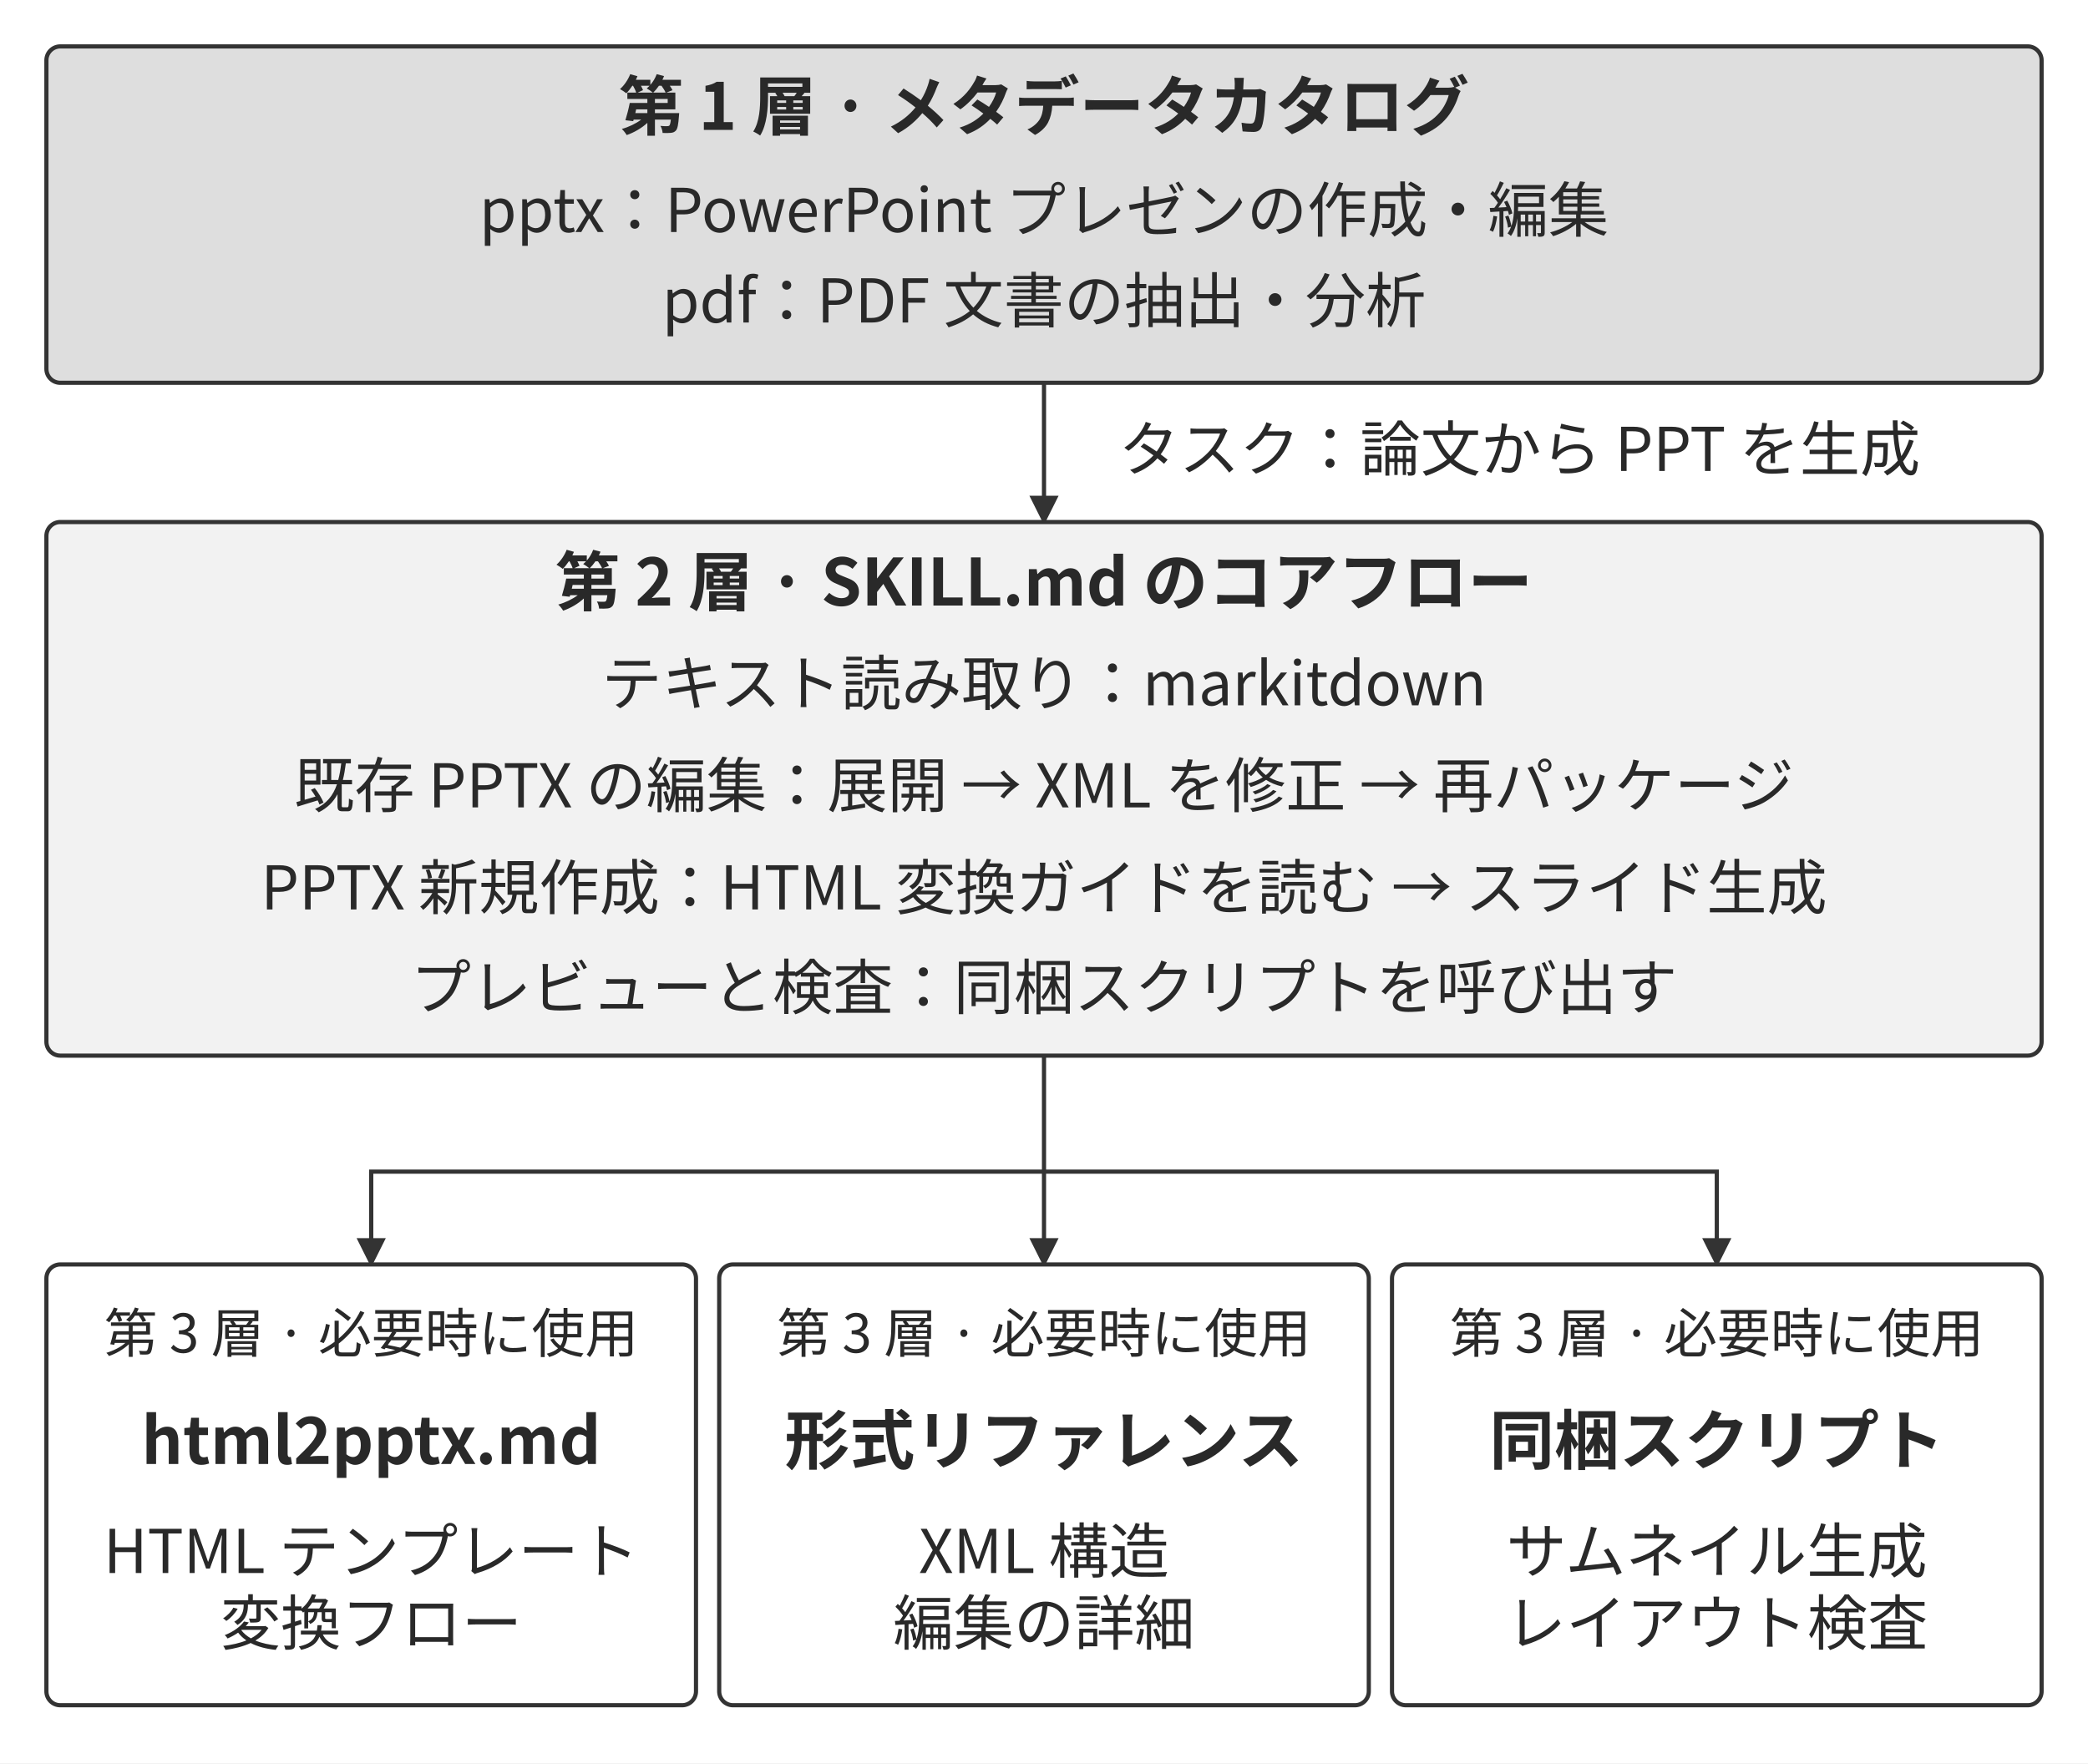
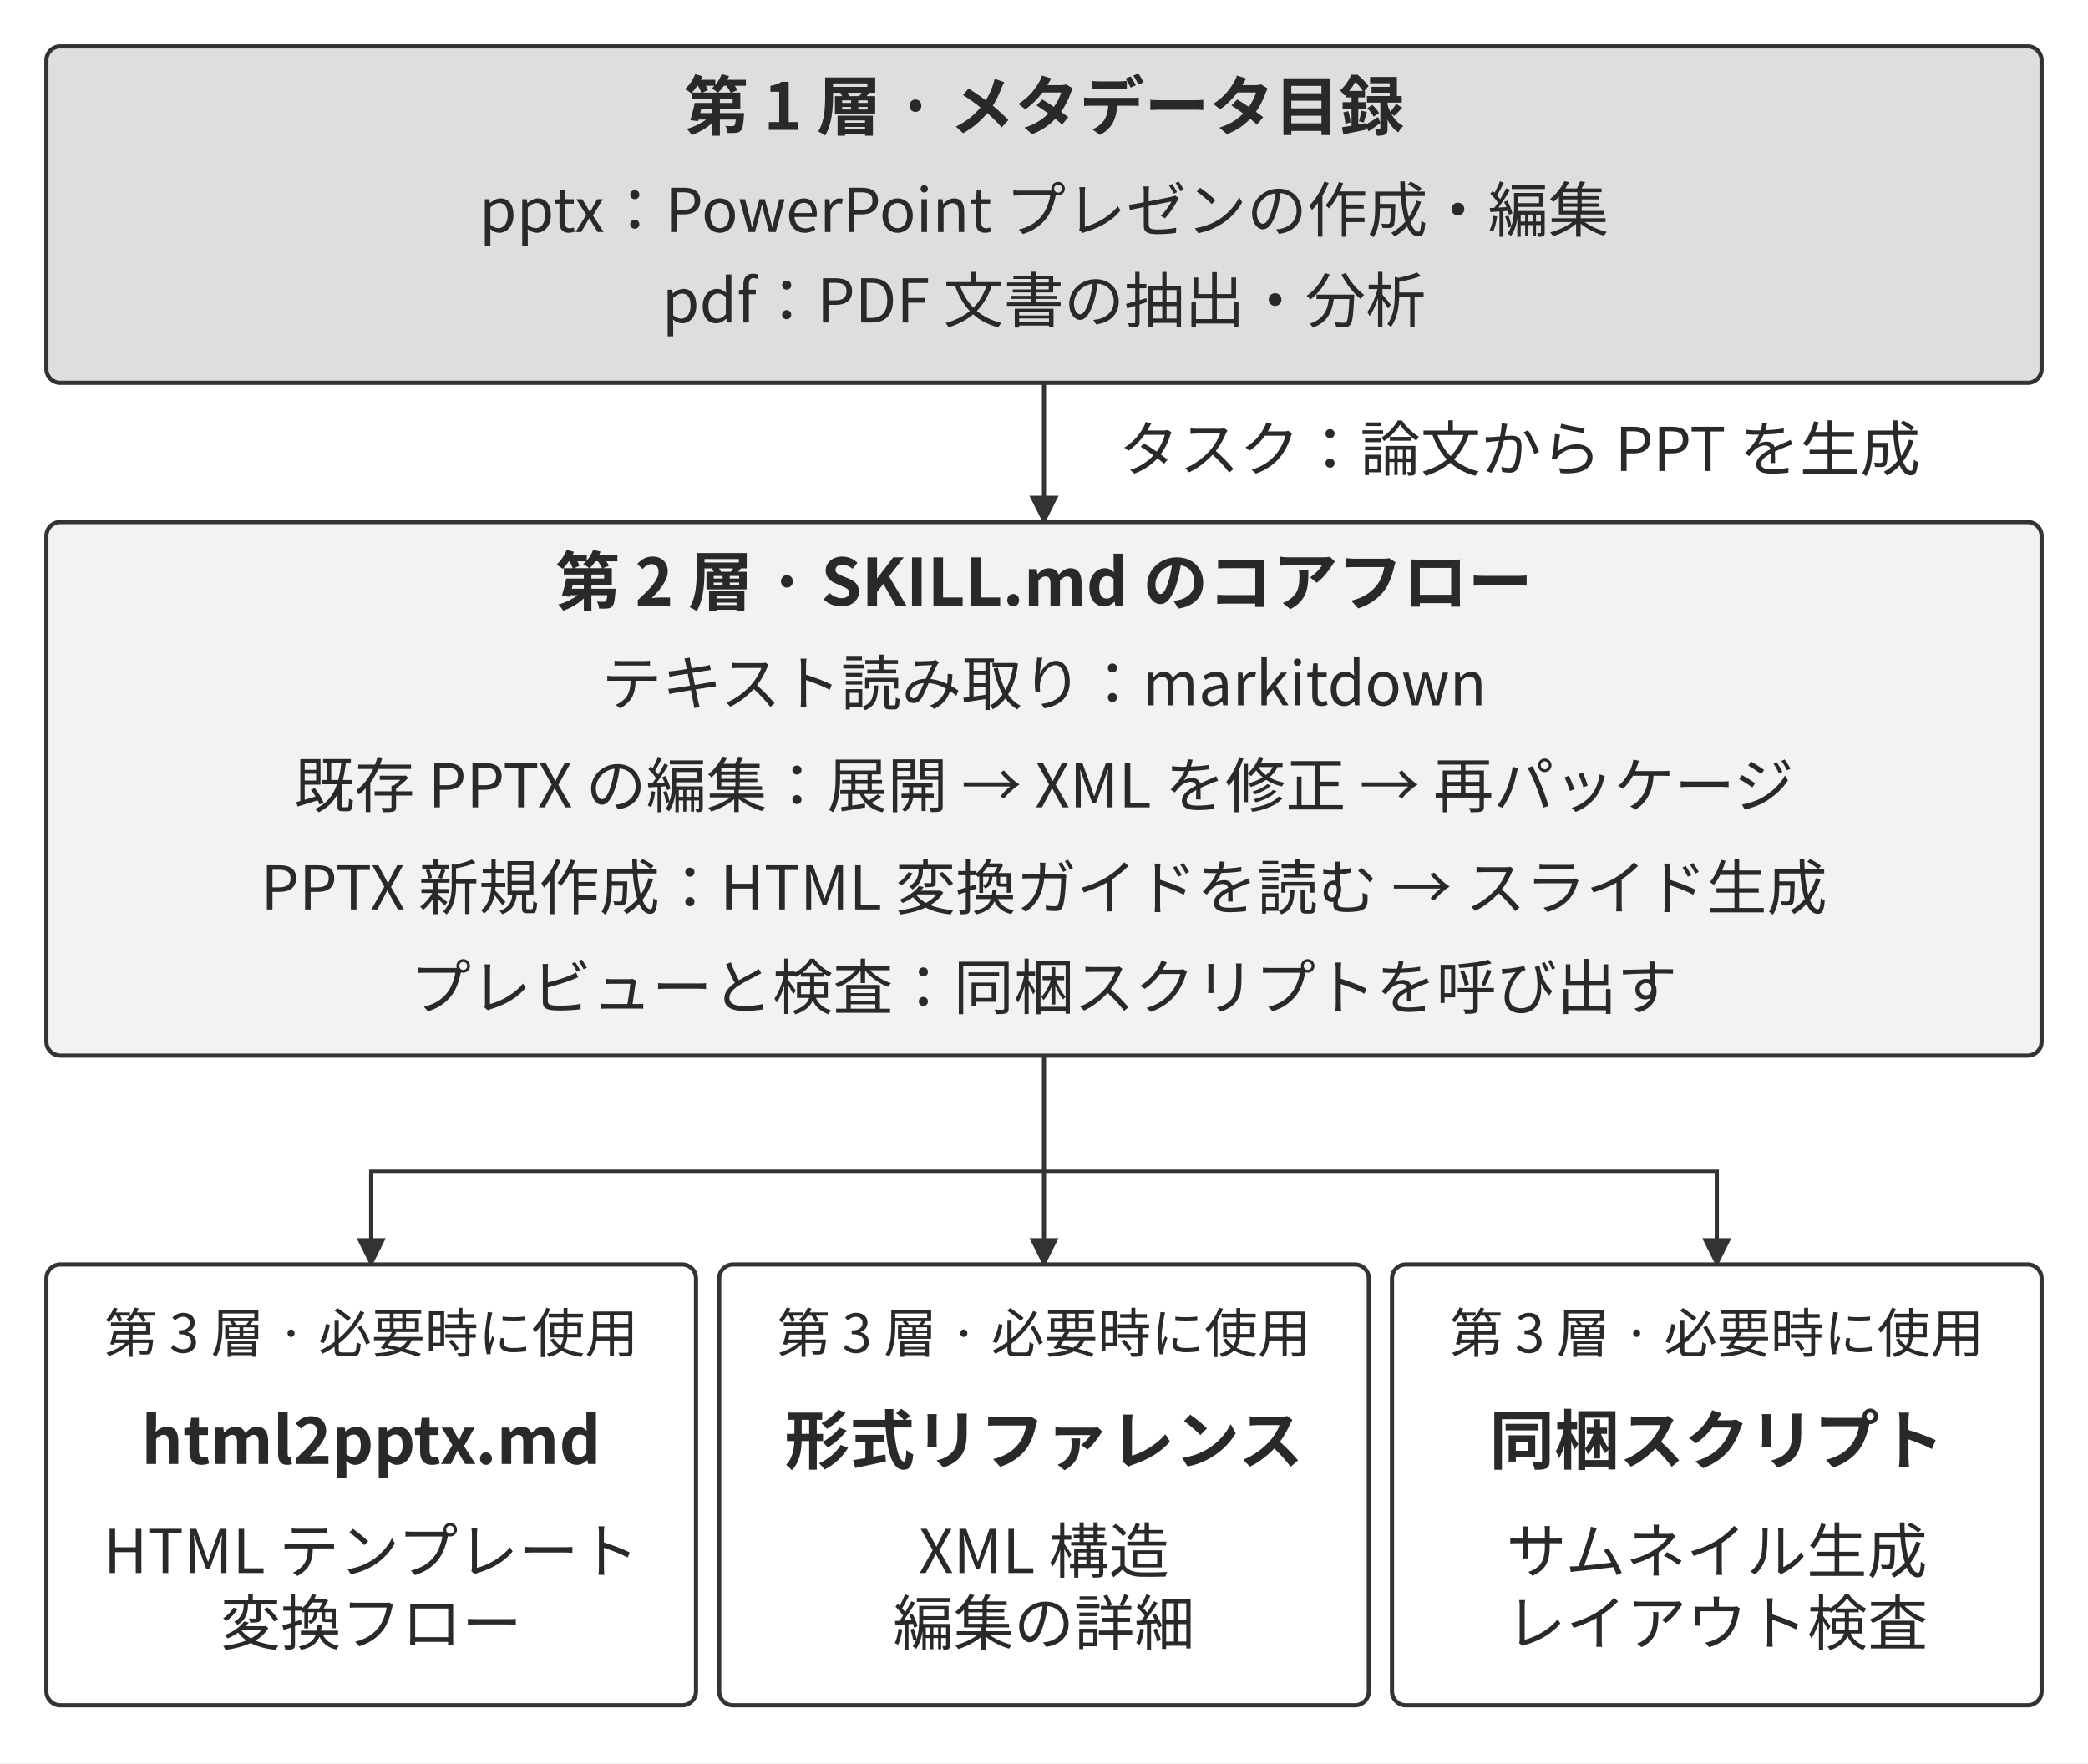
<svg xmlns="http://www.w3.org/2000/svg" width="106.000mm" height="89.511mm" viewBox="0 0 900 760" role="img" aria-labelledby="title desc">
  <defs>
    <marker id="arrow" viewBox="0 0 10 10" refX="9" refY="5" markerWidth="7" markerHeight="7" orient="auto-start-reverse">
      <path d="M0 0 L10 5 L0 10 Z" fill="#333333" />
    </marker>
  </defs>
  <rect width="900" height="760" fill="#ffffff" y="0" />
  <rect x="20" y="20" width="860" height="145" rx="6" fill="#dedede" stroke="#333333" stroke-width="1.8" />
-   <text x="450" y="56" text-anchor="middle" font-family="&quot;Noto Sans CJK JP&quot;, &quot;Source Han Sans JP&quot;, &quot;Hiragino Sans&quot;, &quot;Yu Gothic&quot;, sans-serif" font-size="28.0" font-weight="700" fill="#292929">第 1 層 · メタデータカタログ</text>
+   <text x="450" y="56" text-anchor="middle" font-family="&quot;Noto Sans CJK JP&quot;, &quot;Source Han Sans JP&quot;, &quot;Hiragino Sans&quot;, &quot;Yu Gothic&quot;, sans-serif" font-size="28.0" font-weight="700" fill="#292929">第 1 層 · メタデータ目録</text>
  <text x="450" y="100" text-anchor="middle" font-family="&quot;Noto Sans CJK JP&quot;, &quot;Source Han Sans JP&quot;, &quot;Hiragino Sans&quot;, &quot;Yu Gothic&quot;, sans-serif" font-size="26.0" font-weight="400" fill="#292929">pptx：PowerPoint プレゼンの作成・編集</text>
  <text x="450" y="139" text-anchor="middle" font-family="&quot;Noto Sans CJK JP&quot;, &quot;Source Han Sans JP&quot;, &quot;Hiragino Sans&quot;, &quot;Yu Gothic&quot;, sans-serif" font-size="26.0" font-weight="400" fill="#292929">pdf：PDF 文書の抽出・分析</text>
  <path d="M450 165 L450 225" fill="none" stroke="#333333" stroke-width="1.8" marker-end="url(#arrow)" />
  <text x="655" y="203" text-anchor="middle" font-family="&quot;Noto Sans CJK JP&quot;, &quot;Source Han Sans JP&quot;, &quot;Hiragino Sans&quot;, &quot;Yu Gothic&quot;, sans-serif" font-size="26.0" font-weight="400" fill="#292929">タスク：論文から PPT を生成</text>
  <rect x="20" y="225" width="860" height="230" rx="6" fill="#f2f2f2" stroke="#333333" stroke-width="1.8" />
  <text x="450" y="261" text-anchor="middle" font-family="&quot;Noto Sans CJK JP&quot;, &quot;Source Han Sans JP&quot;, &quot;Hiragino Sans&quot;, &quot;Yu Gothic&quot;, sans-serif" font-size="28.0" font-weight="700" fill="#292929">第 2 層 · SKILL.md のコアフロー</text>
  <text x="450" y="304" text-anchor="middle" font-family="&quot;Noto Sans CJK JP&quot;, &quot;Source Han Sans JP&quot;, &quot;Hiragino Sans&quot;, &quot;Yu Gothic&quot;, sans-serif" font-size="26.0" font-weight="400" fill="#292929">テキスト読み取り：markitdown</text>
  <text x="450" y="348" text-anchor="middle" font-family="&quot;Noto Sans CJK JP&quot;, &quot;Source Han Sans JP&quot;, &quot;Hiragino Sans&quot;, &quot;Yu Gothic&quot;, sans-serif" font-size="26.0" font-weight="400" fill="#292929">既存 PPTX の編集：展開 → XML を修正 → 再パッケージ</text>
  <text x="450" y="392" text-anchor="middle" font-family="&quot;Noto Sans CJK JP&quot;, &quot;Source Han Sans JP&quot;, &quot;Hiragino Sans&quot;, &quot;Yu Gothic&quot;, sans-serif" font-size="26.0" font-weight="400" fill="#292929">PPTX 新規作成：HTML 変換ガイドを読む → スライド生成</text>
  <text x="450" y="435" text-anchor="middle" font-family="&quot;Noto Sans CJK JP&quot;, &quot;Source Han Sans JP&quot;, &quot;Hiragino Sans&quot;, &quot;Yu Gothic&quot;, sans-serif" font-size="26.0" font-weight="400" fill="#292929">プレビューと検査：同梱スクリプトを呼び出す</text>
  <path d="M450 455 L450 505" fill="none" stroke="#333333" stroke-width="1.8" />
  <path d="M160 545 L160 505 L740 505 L740 545" fill="none" stroke="#333333" stroke-width="1.8" marker-end="url(#arrow)" />
  <path d="M450 505 L450 545" fill="none" stroke="#333333" stroke-width="1.8" marker-end="url(#arrow)" />
  <path d="M160 505 L160 545" fill="none" stroke="#333333" stroke-width="1.8" marker-end="url(#arrow)" />
  <rect x="20" y="545" width="280" height="190" rx="6" fill="#ffffff" stroke="#333333" stroke-width="1.8" />
  <text x="160" y="583" text-anchor="middle" font-family="&quot;Noto Sans CJK JP&quot;, &quot;Source Han Sans JP&quot;, &quot;Hiragino Sans&quot;, &quot;Yu Gothic&quot;, sans-serif" font-size="23.0" font-weight="400" fill="#292929">第 3 層 · 必要時に使用</text>
  <text x="160" y="631" text-anchor="middle" font-family="&quot;Noto Sans CJK JP&quot;, &quot;Source Han Sans JP&quot;, &quot;Hiragino Sans&quot;, &quot;Yu Gothic&quot;, sans-serif" font-size="28.0" font-weight="700" fill="#292929">html2pptx.md</text>
  <text x="160" y="678" text-anchor="middle" font-family="&quot;Noto Sans CJK JP&quot;, &quot;Source Han Sans JP&quot;, &quot;Hiragino Sans&quot;, &quot;Yu Gothic&quot;, sans-serif" font-size="26.0" font-weight="400" fill="#292929">HTML テンプレート</text>
  <text x="160" y="709" text-anchor="middle" font-family="&quot;Noto Sans CJK JP&quot;, &quot;Source Han Sans JP&quot;, &quot;Hiragino Sans&quot;, &quot;Yu Gothic&quot;, sans-serif" font-size="26.0" font-weight="400" fill="#292929">変換フロー</text>
  <rect x="310" y="545" width="280" height="190" rx="6" fill="#ffffff" stroke="#333333" stroke-width="1.8" />
  <text x="450" y="583" text-anchor="middle" font-family="&quot;Noto Sans CJK JP&quot;, &quot;Source Han Sans JP&quot;, &quot;Hiragino Sans&quot;, &quot;Yu Gothic&quot;, sans-serif" font-size="23.0" font-weight="400" fill="#292929">第 3 層 · 必要時に使用</text>
  <text x="450" y="631" text-anchor="middle" font-family="&quot;Noto Sans CJK JP&quot;, &quot;Source Han Sans JP&quot;, &quot;Hiragino Sans&quot;, &quot;Yu Gothic&quot;, sans-serif" font-size="28.0" font-weight="700" fill="#292929">形式リファレンス</text>
  <text x="450" y="678" text-anchor="middle" font-family="&quot;Noto Sans CJK JP&quot;, &quot;Source Han Sans JP&quot;, &quot;Hiragino Sans&quot;, &quot;Yu Gothic&quot;, sans-serif" font-size="26.0" font-weight="400" fill="#292929">XML 構造</text>
  <text x="450" y="709" text-anchor="middle" font-family="&quot;Noto Sans CJK JP&quot;, &quot;Source Han Sans JP&quot;, &quot;Hiragino Sans&quot;, &quot;Yu Gothic&quot;, sans-serif" font-size="26.0" font-weight="400" fill="#292929">編集の詳細</text>
  <rect x="600" y="545" width="280" height="190" rx="6" fill="#ffffff" stroke="#333333" stroke-width="1.8" />
  <text x="740" y="583" text-anchor="middle" font-family="&quot;Noto Sans CJK JP&quot;, &quot;Source Han Sans JP&quot;, &quot;Hiragino Sans&quot;, &quot;Yu Gothic&quot;, sans-serif" font-size="23.0" font-weight="400" fill="#292929">第 3 層 · 必要時に使用</text>
  <text x="740" y="631" text-anchor="middle" font-family="&quot;Noto Sans CJK JP&quot;, &quot;Source Han Sans JP&quot;, &quot;Hiragino Sans&quot;, &quot;Yu Gothic&quot;, sans-serif" font-size="28.0" font-weight="700" fill="#292929">同梱スクリプト</text>
  <text x="740" y="678" text-anchor="middle" font-family="&quot;Noto Sans CJK JP&quot;, &quot;Source Han Sans JP&quot;, &quot;Hiragino Sans&quot;, &quot;Yu Gothic&quot;, sans-serif" font-size="26.0" font-weight="400" fill="#292929">サムネイル生成</text>
  <text x="740" y="709" text-anchor="middle" font-family="&quot;Noto Sans CJK JP&quot;, &quot;Source Han Sans JP&quot;, &quot;Hiragino Sans&quot;, &quot;Yu Gothic&quot;, sans-serif" font-size="26.0" font-weight="400" fill="#292929">レイアウト検査</text>
  <defs />
</svg>
